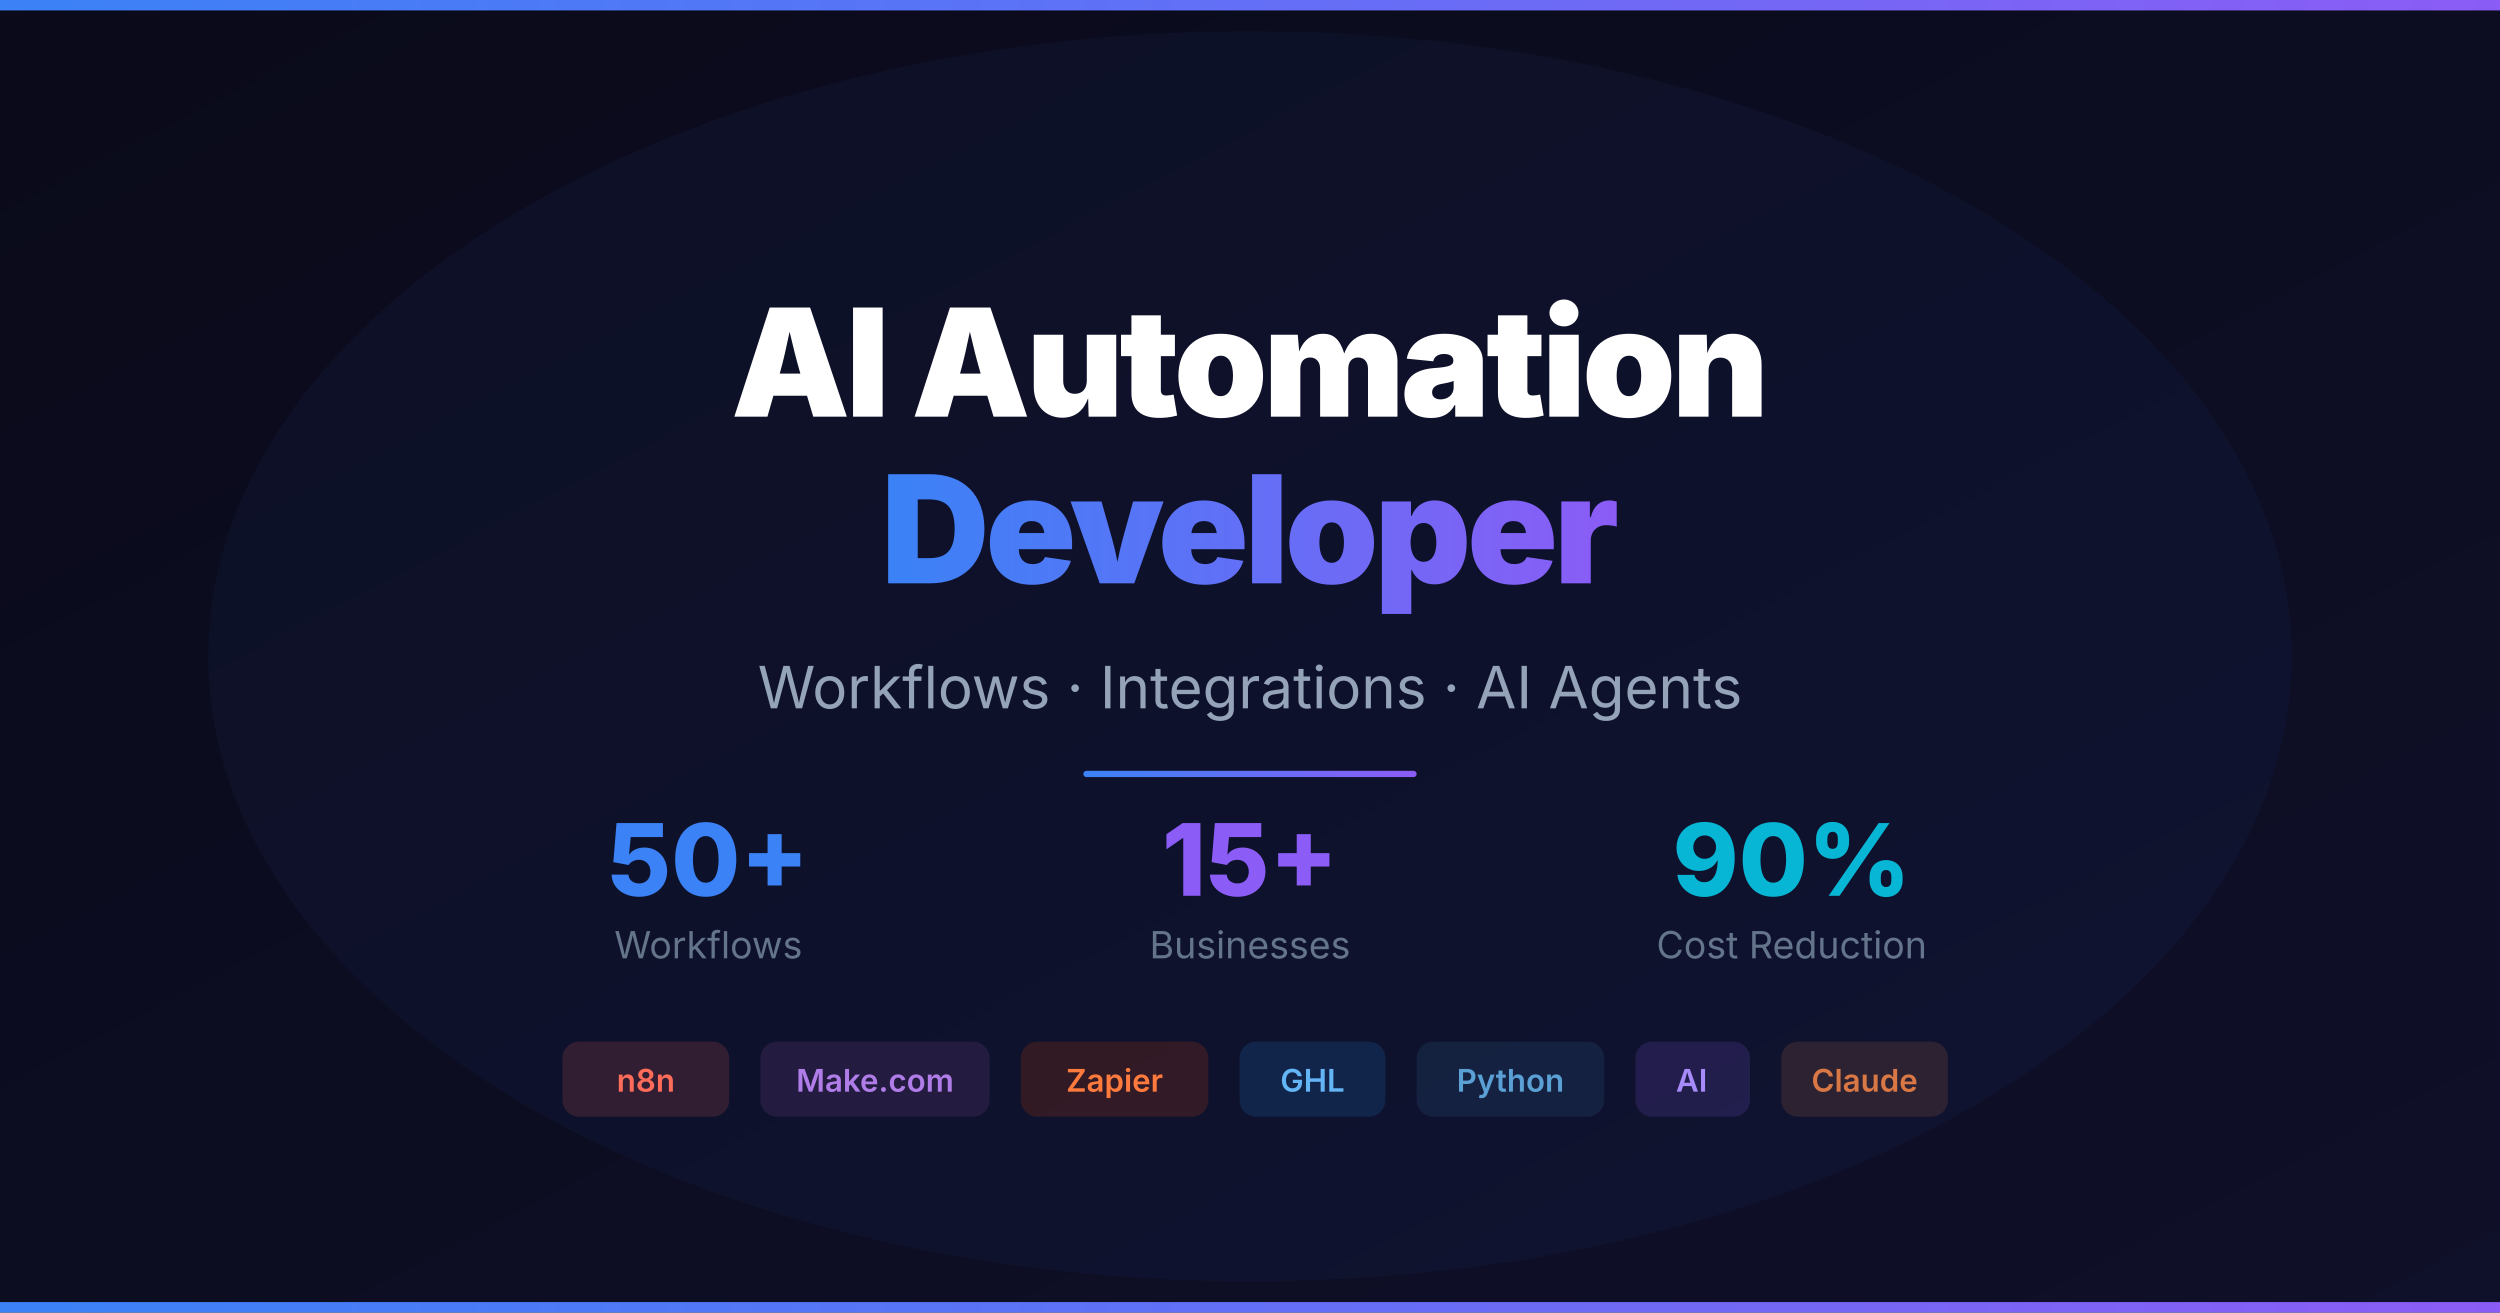
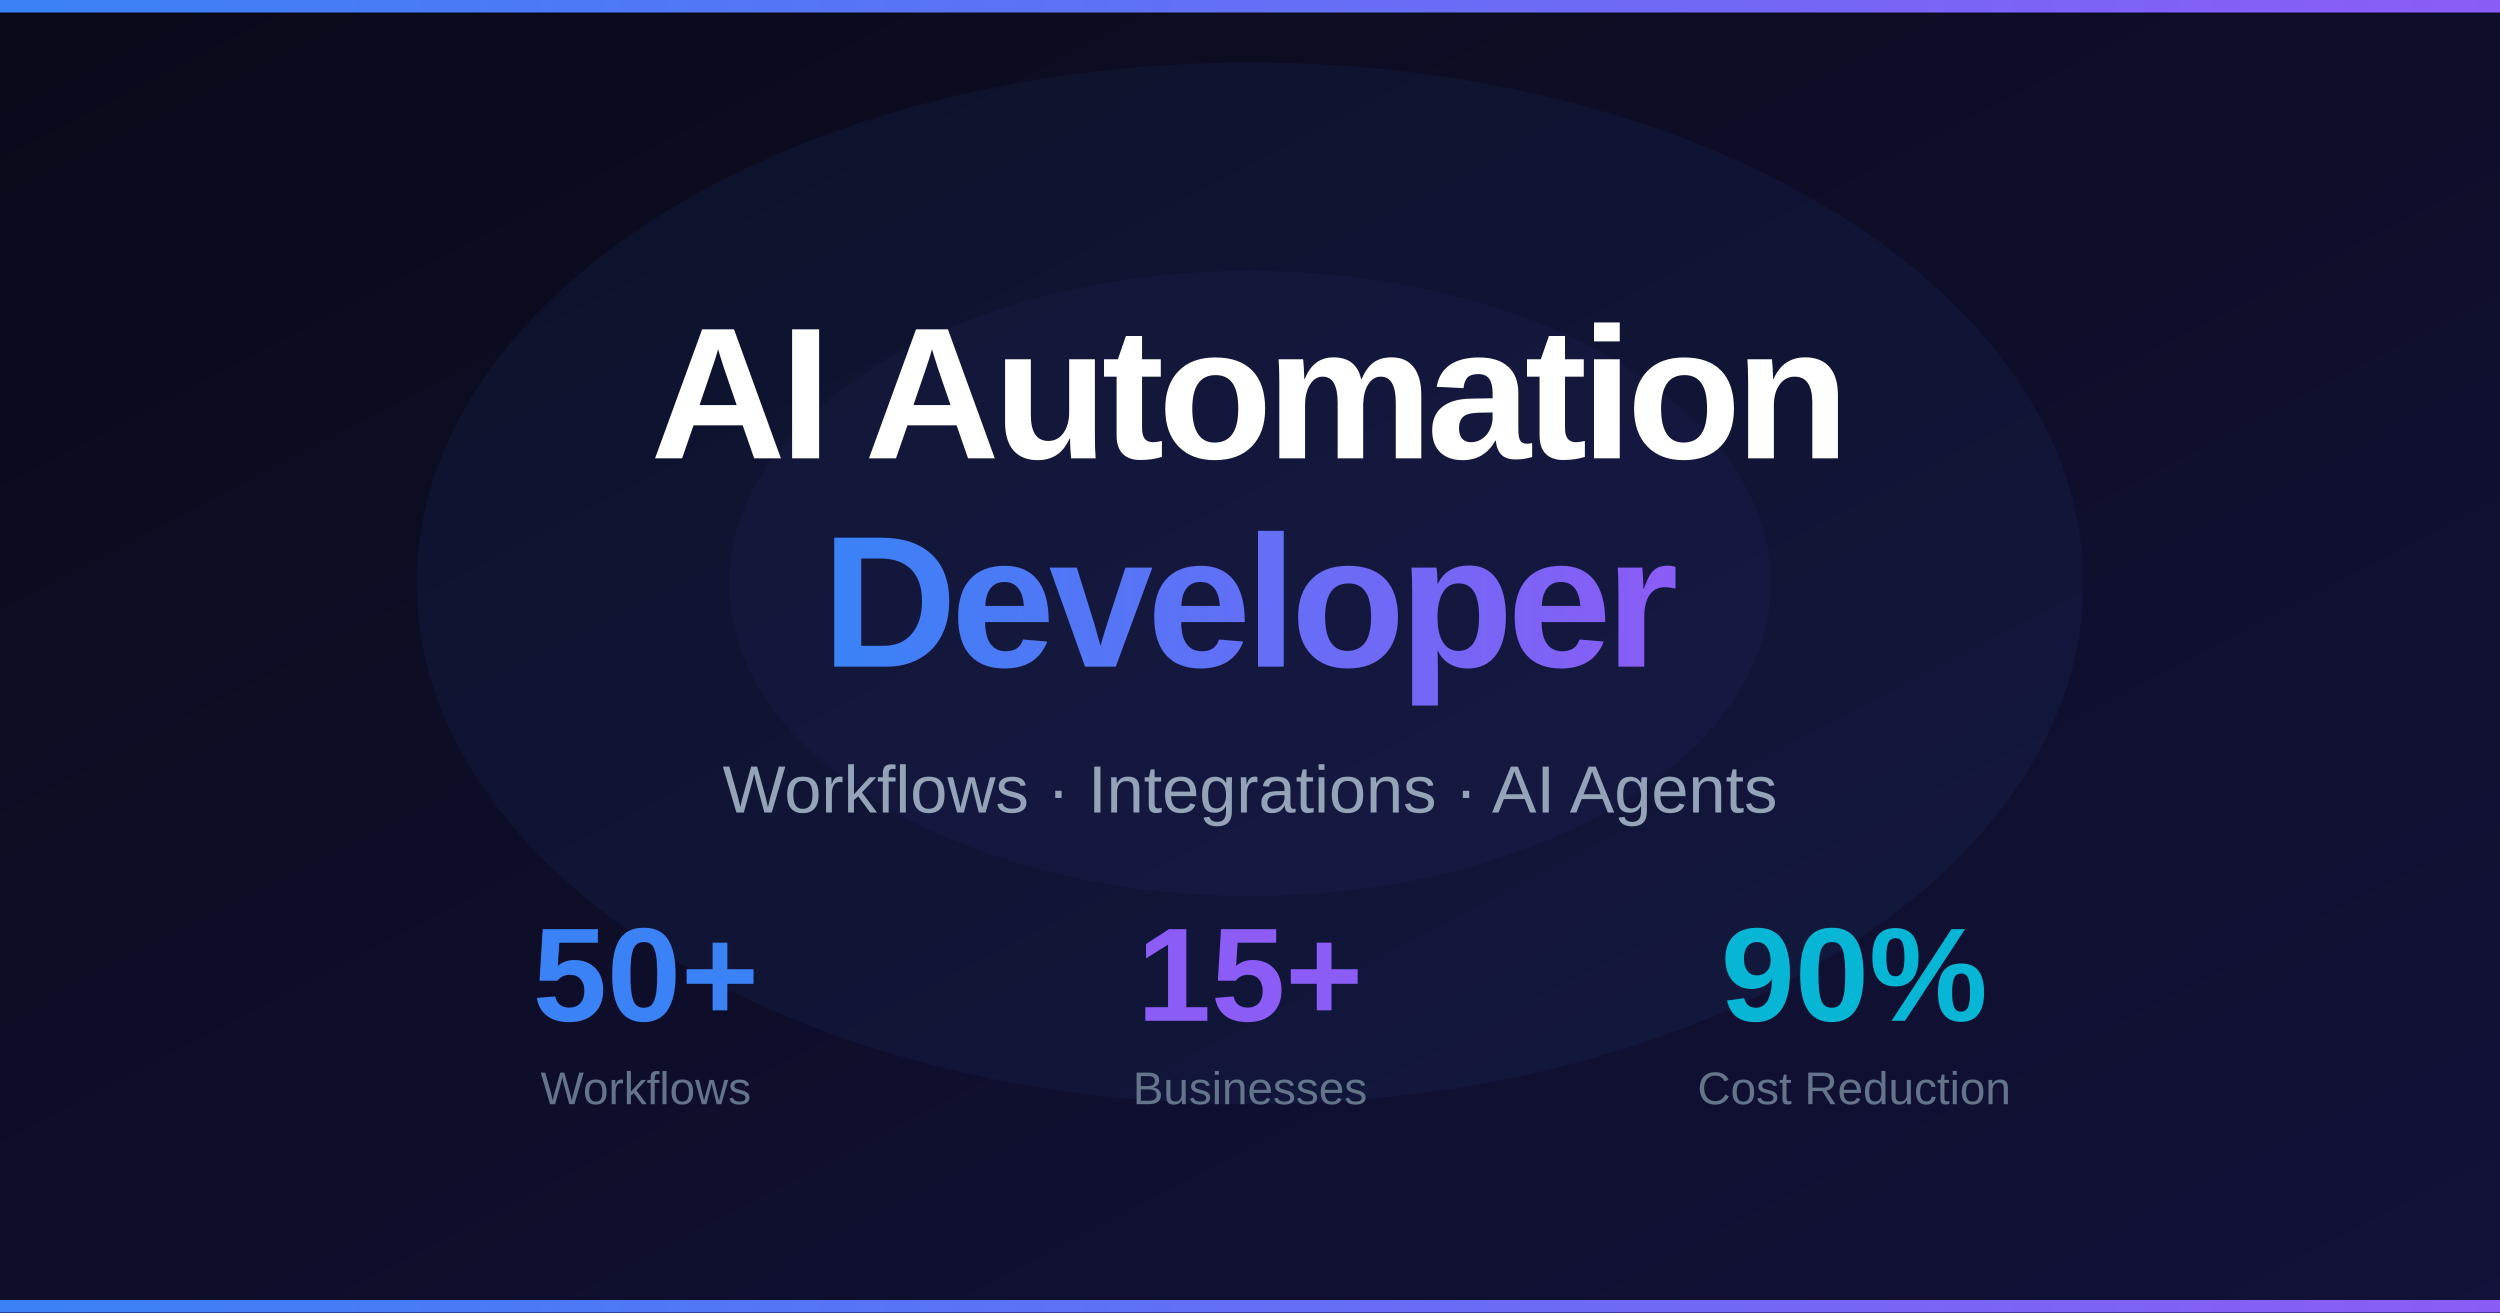
<svg xmlns="http://www.w3.org/2000/svg" viewBox="0 0 1200 630" width="1200" height="630">
  <defs>
    <linearGradient id="bg" x1="0%" y1="0%" x2="100%" y2="100%">
      <stop offset="0%" style="stop-color:#0a0a1a" />
-       <stop offset="100%" style="stop-color:#0f1029" />
+       <stop offset="100%" style="stop-color:#12123a" />
    </linearGradient>
    <linearGradient id="accent" x1="0%" y1="0%" x2="100%" y2="0%">
      <stop offset="0%" style="stop-color:#3b82f6" />
      <stop offset="100%" style="stop-color:#8b5cf6" />
    </linearGradient>
  </defs>
-   <rect width="1200" height="630" fill="url(#bg)" />
-   <ellipse cx="600" cy="315" rx="500" ry="300" fill="#3b82f6" opacity="0.04" />
-   <rect x="0" y="0" width="1200" height="5" fill="url(#accent)" />
-   <text x="600" y="200" text-anchor="middle" font-family="Inter,Segoe UI,sans-serif" font-size="72" font-weight="900" fill="#ffffff" letter-spacing="-2">AI Automation</text>
-   <text x="600" y="280" text-anchor="middle" font-family="Inter,Segoe UI,sans-serif" font-size="72" font-weight="900" fill="url(#accent)" letter-spacing="-2">Developer</text>
-   <text x="600" y="340" text-anchor="middle" font-family="Inter,Segoe UI,sans-serif" font-size="28" fill="#94a3b8" font-weight="400">Workflows · Integrations · AI Agents</text>
-   <rect x="520" y="370" width="160" height="3" rx="1.5" fill="url(#accent)" />
-   <text x="340" y="430" text-anchor="middle" font-family="Inter,Segoe UI,sans-serif" font-size="48" font-weight="800" fill="#3b82f6">50+</text>
-   <text x="340" y="460" text-anchor="middle" font-family="Inter,Segoe UI,sans-serif" font-size="18" fill="#64748b">Workflows</text>
-   <text x="600" y="430" text-anchor="middle" font-family="Inter,Segoe UI,sans-serif" font-size="48" font-weight="800" fill="#8b5cf6">15+</text>
-   <text x="600" y="460" text-anchor="middle" font-family="Inter,Segoe UI,sans-serif" font-size="18" fill="#64748b">Businesses</text>
-   <text x="860" y="430" text-anchor="middle" font-family="Inter,Segoe UI,sans-serif" font-size="48" font-weight="800" fill="#06b6d4">90%</text>
-   <text x="860" y="460" text-anchor="middle" font-family="Inter,Segoe UI,sans-serif" font-size="18" fill="#64748b">Cost Reduction</text>
-   <rect x="270" y="500" width="80" height="36" rx="8" fill="#ff6d5a" opacity="0.15" />
-   <text x="310" y="524" text-anchor="middle" font-family="Inter,Segoe UI,sans-serif" font-size="15" font-weight="600" fill="#ff6d5a">n8n</text>
-   <rect x="365" y="500" width="110" height="36" rx="8" fill="#9b59b6" opacity="0.15" />
-   <text x="420" y="524" text-anchor="middle" font-family="Inter,Segoe UI,sans-serif" font-size="15" font-weight="600" fill="#b07ce8">Make.com</text>
-   <rect x="490" y="500" width="90" height="36" rx="8" fill="#ff4a00" opacity="0.15" />
-   <text x="535" y="524" text-anchor="middle" font-family="Inter,Segoe UI,sans-serif" font-size="15" font-weight="600" fill="#ff7a3d">Zapier</text>
-   <rect x="595" y="500" width="70" height="36" rx="8" fill="#2196f3" opacity="0.15" />
-   <text x="630" y="524" text-anchor="middle" font-family="Inter,Segoe UI,sans-serif" font-size="15" font-weight="600" fill="#64b5f6">GHL</text>
-   <rect x="680" y="500" width="90" height="36" rx="8" fill="#3776ab" opacity="0.15" />
-   <text x="725" y="524" text-anchor="middle" font-family="Inter,Segoe UI,sans-serif" font-size="15" font-weight="600" fill="#5ba0d4">Python</text>
-   <rect x="785" y="500" width="55" height="36" rx="8" fill="#8b5cf6" opacity="0.15" />
-   <text x="812" y="524" text-anchor="middle" font-family="Inter,Segoe UI,sans-serif" font-size="15" font-weight="600" fill="#a78bfa">AI</text>
-   <rect x="855" y="500" width="80" height="36" rx="8" fill="#d97745" opacity="0.15" />
-   <text x="895" y="524" text-anchor="middle" font-family="Inter,Segoe UI,sans-serif" font-size="15" font-weight="600" fill="#d97745">Claude</text>
-   <rect x="0" y="625" width="1200" height="5" fill="url(#accent)" />
+   <rect x="-1" y="-1" width="1202" height="632" fill="#0a0a1a" />
+   <rect x="0" y="0" width="1200" height="630" fill="url(#bg)" />
+   <ellipse cx="600" cy="280" rx="400" ry="250" fill="#3b82f6" opacity="0.06" />
+   <ellipse cx="600" cy="280" rx="250" ry="150" fill="#8b5cf6" opacity="0.04" />
+   <rect x="0" y="0" width="1200" height="6" fill="url(#accent)" />
+   <text x="600" y="220" text-anchor="middle" font-family="Arial,Helvetica,sans-serif" font-size="90" font-weight="900" fill="#ffffff" letter-spacing="-3">AI Automation</text>
+   <text x="600" y="320" text-anchor="middle" font-family="Arial,Helvetica,sans-serif" font-size="90" font-weight="900" fill="url(#accent)" letter-spacing="-3">Developer</text>
+   <text x="600" y="390" text-anchor="middle" font-family="Arial,Helvetica,sans-serif" font-size="32" fill="#94a3b8" font-weight="400">Workflows · Integrations · AI Agents</text>
+   <text x="310" y="490" text-anchor="middle" font-family="Arial,Helvetica,sans-serif" font-size="64" font-weight="900" fill="#3b82f6">50+</text>
+   <text x="310" y="530" text-anchor="middle" font-family="Arial,Helvetica,sans-serif" font-size="22" fill="#64748b">Workflows</text>
+   <text x="600" y="490" text-anchor="middle" font-family="Arial,Helvetica,sans-serif" font-size="64" font-weight="900" fill="#8b5cf6">15+</text>
+   <text x="600" y="530" text-anchor="middle" font-family="Arial,Helvetica,sans-serif" font-size="22" fill="#64748b">Businesses</text>
+   <text x="890" y="490" text-anchor="middle" font-family="Arial,Helvetica,sans-serif" font-size="64" font-weight="900" fill="#06b6d4">90%</text>
+   <text x="890" y="530" text-anchor="middle" font-family="Arial,Helvetica,sans-serif" font-size="22" fill="#64748b">Cost Reduction</text>
+   <rect x="0" y="624" width="1200" height="6" fill="url(#accent)" />
</svg>
